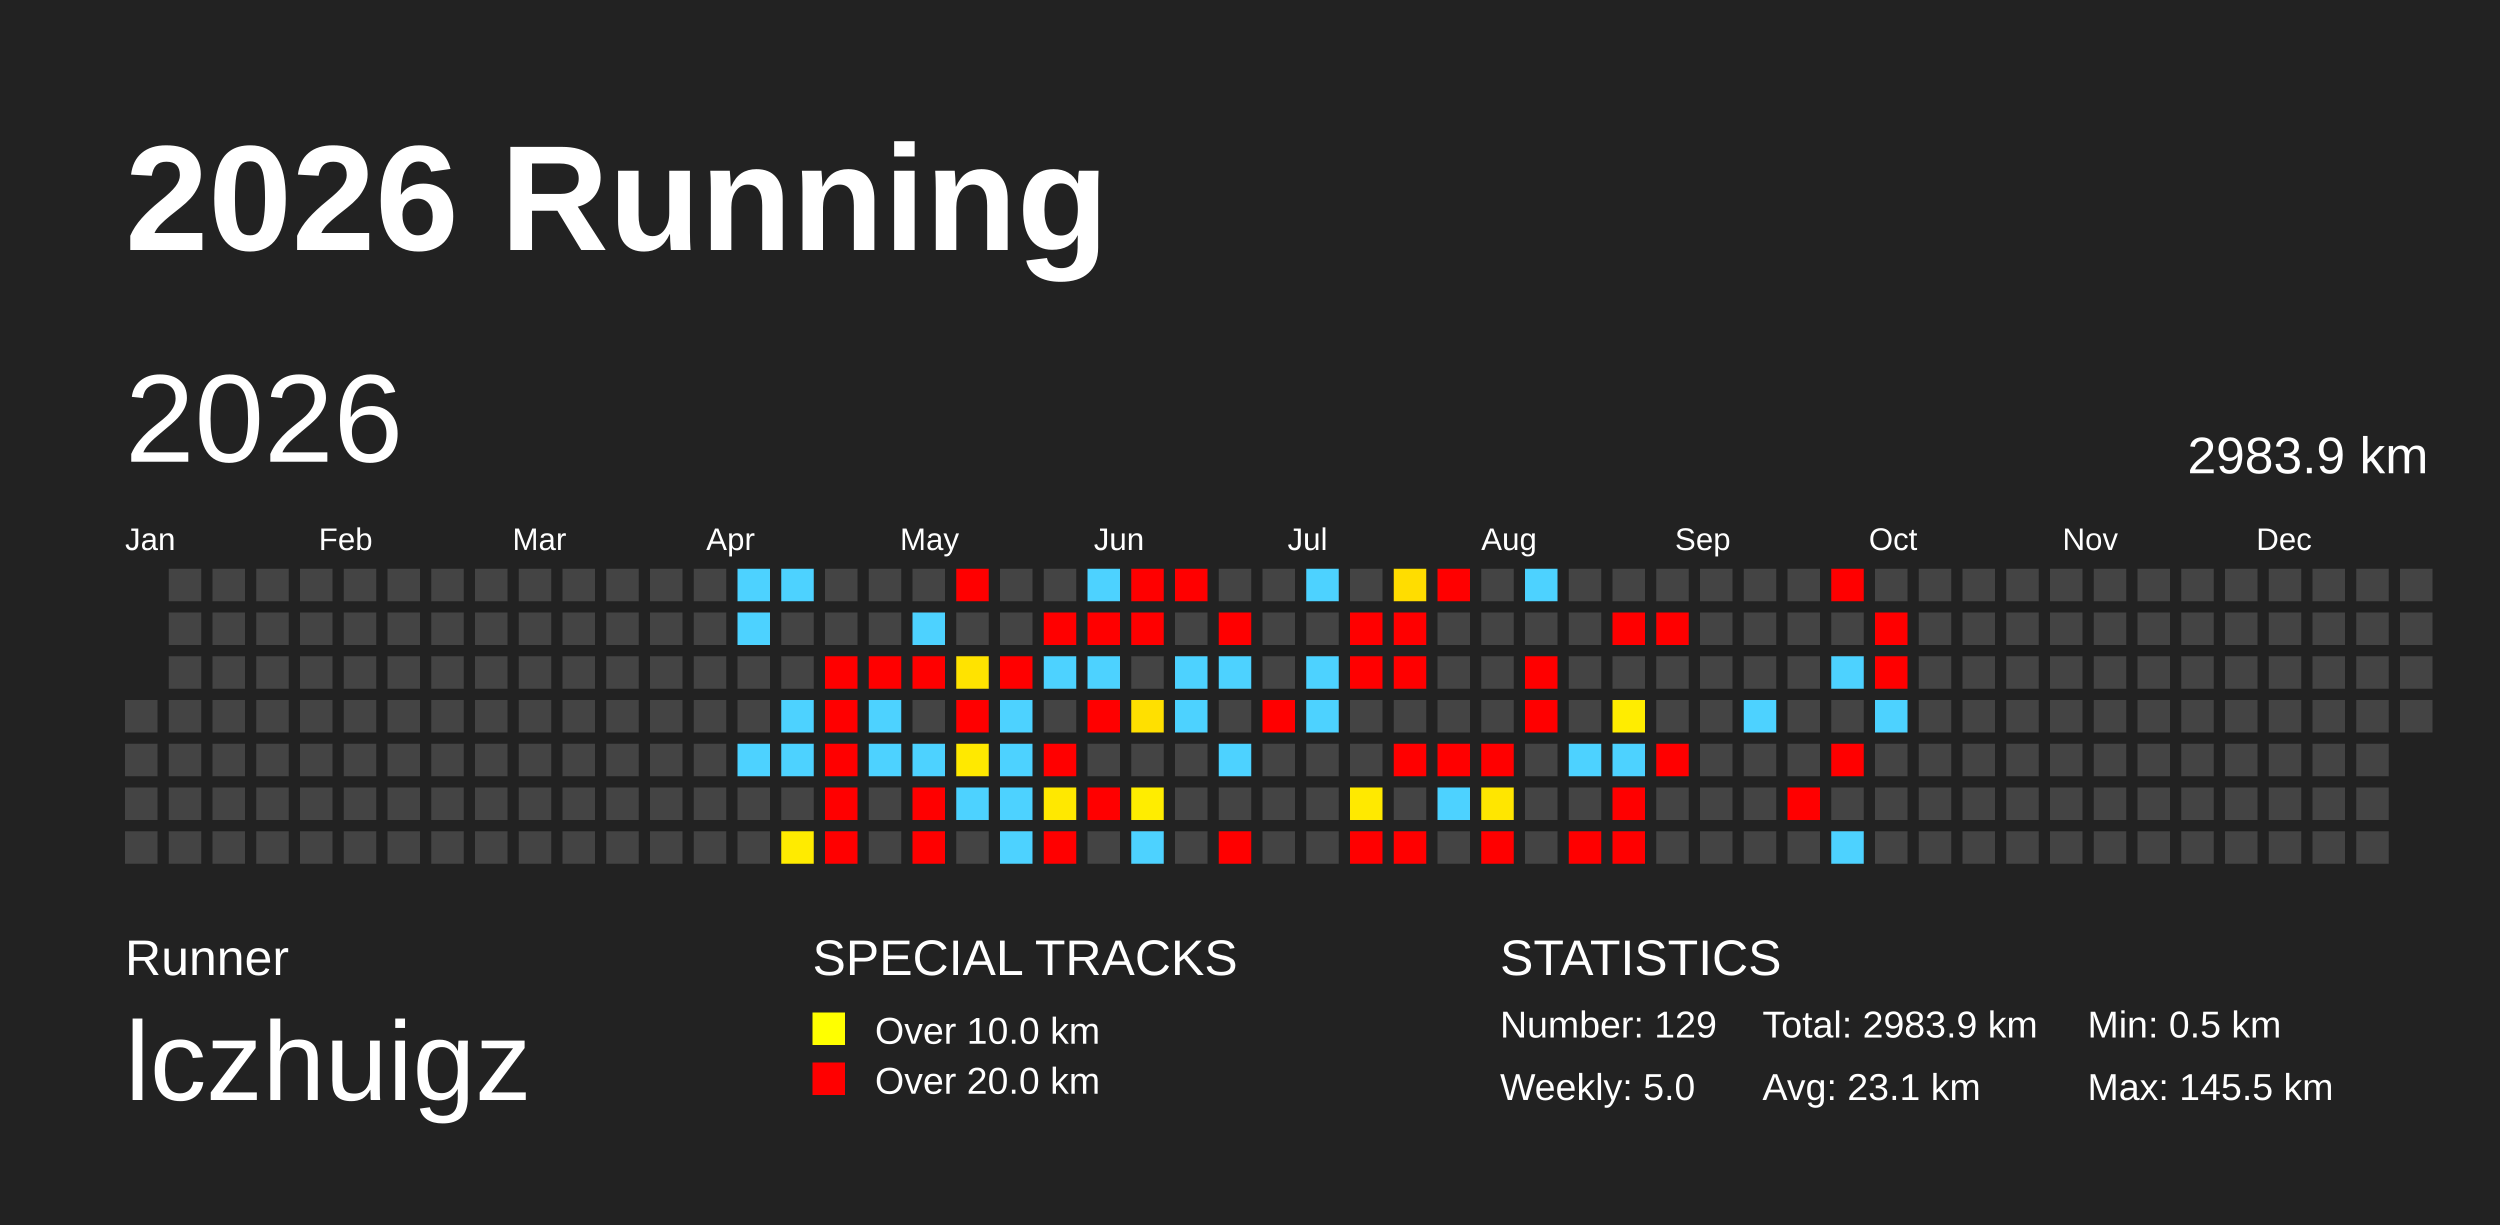
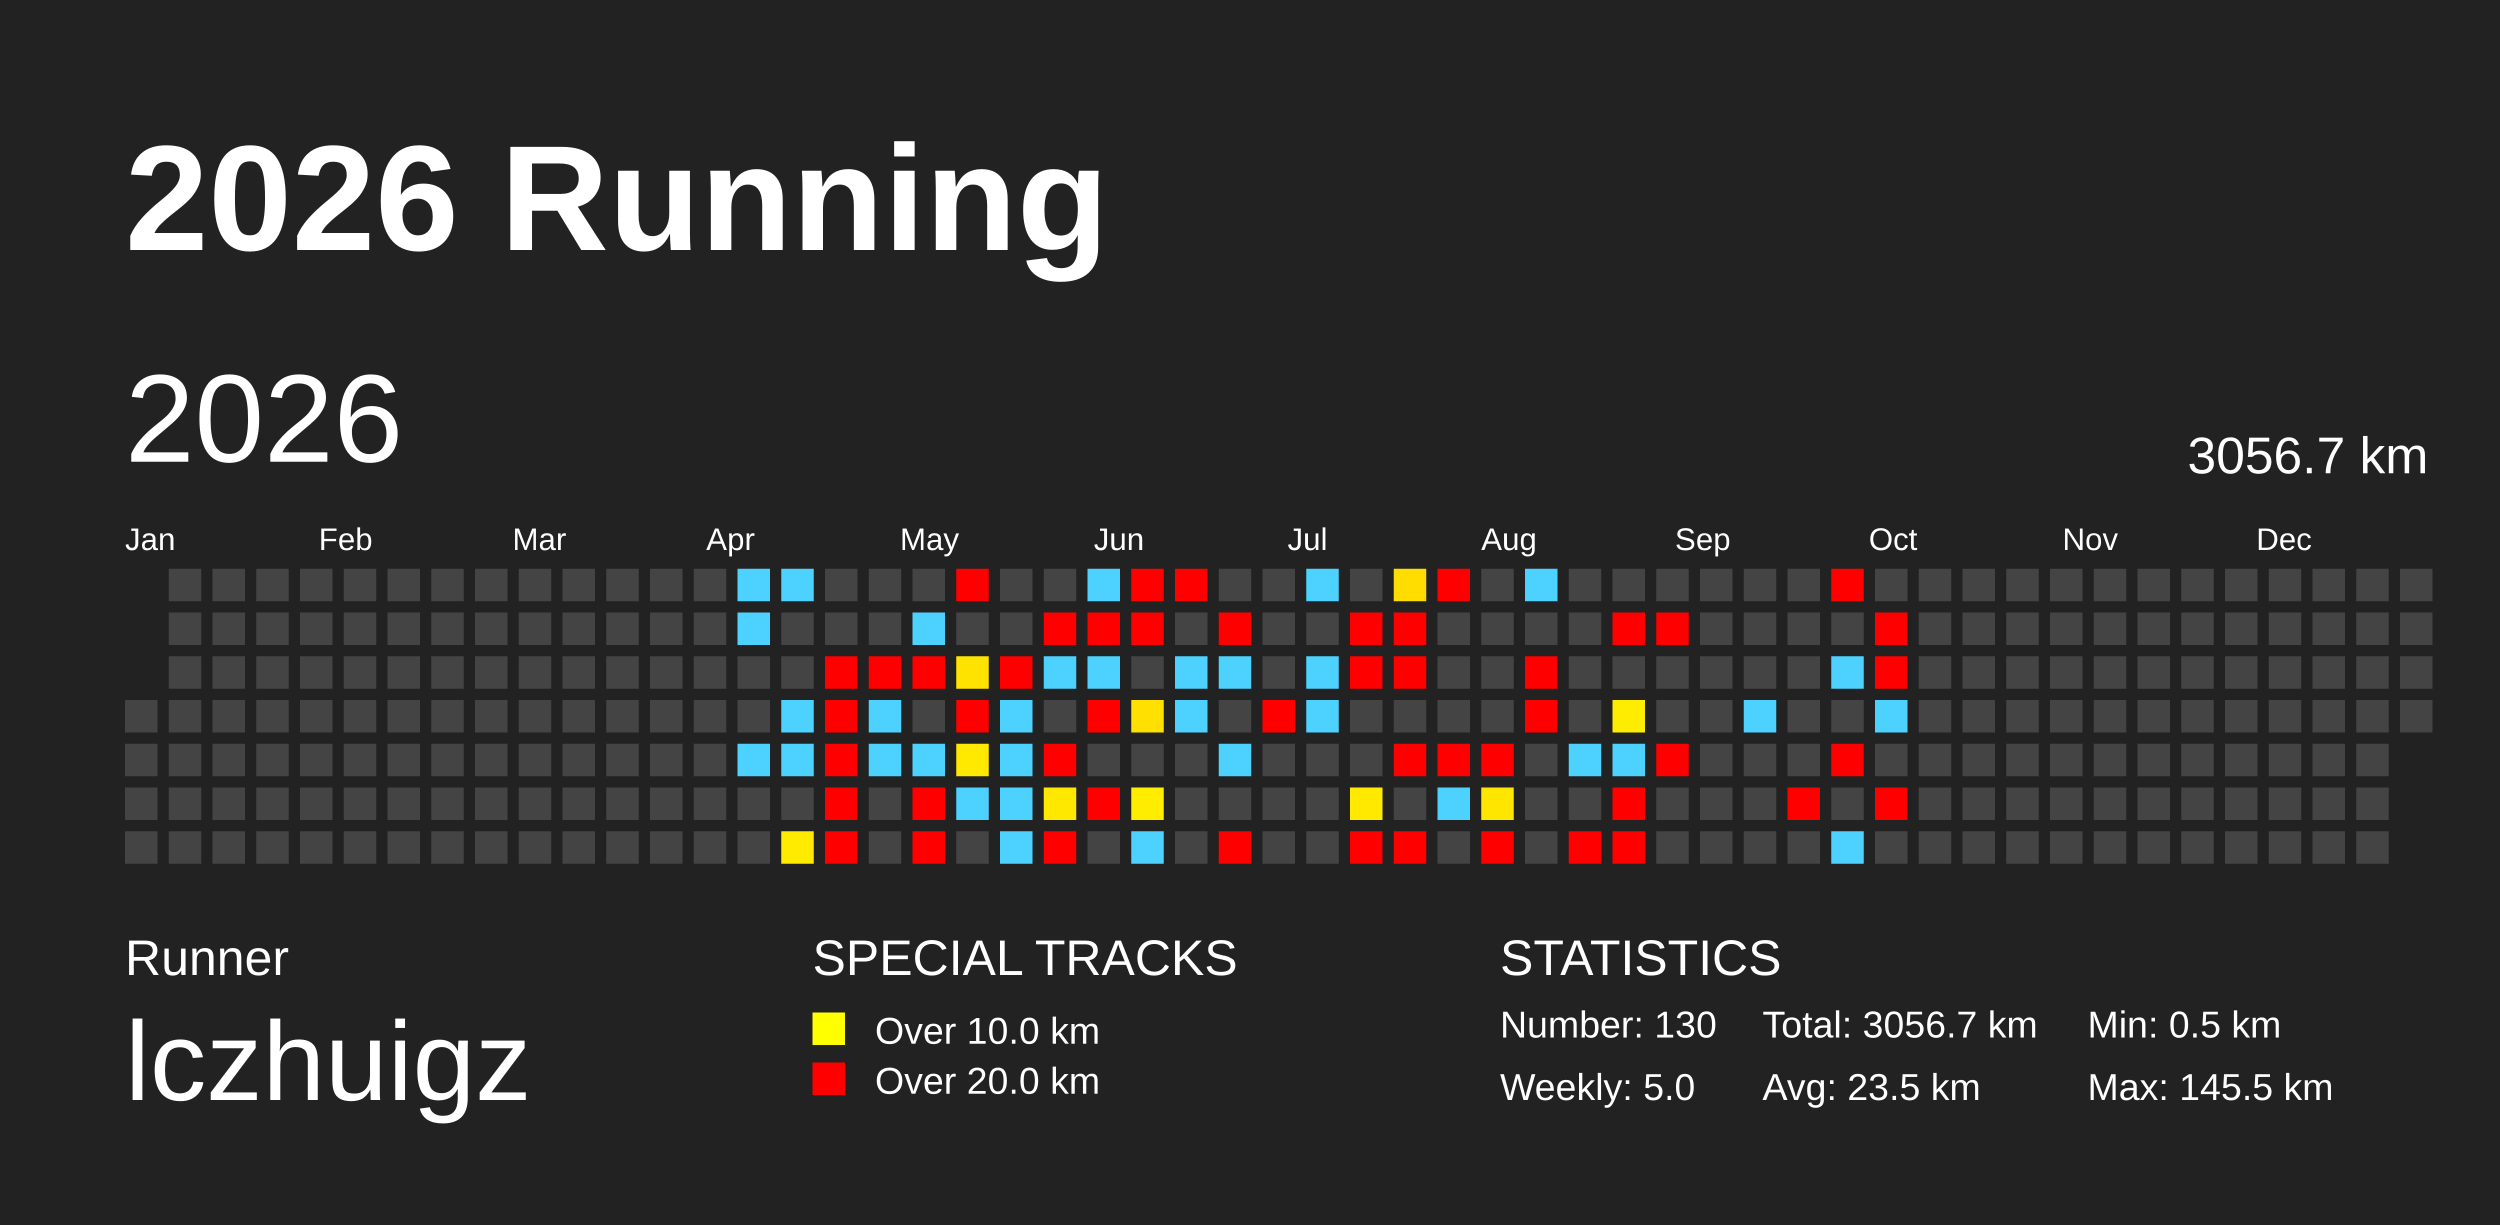
<svg xmlns="http://www.w3.org/2000/svg" baseProfile="full" height="98mm" version="1.1" viewBox="0,0,200,98" width="200mm">
  <defs>
    <pattern height="2" id="indoor-stripe" patternUnits="userSpaceOnUse" width="2">
      <line stroke="white" stroke-opacity="0.45" stroke-width="0.5" x1="0" x2="2" y1="2" y2="0" />
    </pattern>
  </defs>
  <rect fill="#222222" height="98" width="200" x="0" y="0" />
  <text fill="#FFFFFF" style="font-size:12px; font-family:Arial; font-weight:bold;" x="10" y="20">2026 Running</text>
  <text fill="#FFFFFF" style="font-size:4px; font-family:Arial" x="10" y="78">Runner</text>
  <text fill="#FFFFFF" style="font-size:9px; font-family:Arial" x="10" y="88">lczhuigz</text>
  <text fill="#FFFFFF" style="font-size:4px; font-family:Arial" x="65" y="78">SPECIAL TRACKS</text>
  <rect fill="yellow" height="2.6" width="2.6" x="65" y="81" />
  <text fill="#FFFFFF" style="font-size:3px; font-family:Arial" x="70" y="83.5">Over 10.0 km</text>
  <rect fill="red" height="2.6" width="2.6" x="65" y="85" />
  <text fill="#FFFFFF" style="font-size:3px; font-family:Arial" x="70" y="87.5">Over 20.0 km</text>
  <text fill="#FFFFFF" style="font-size:4px; font-family:Arial" x="120" y="78">STATISTICS</text>
-   <text fill="#FFFFFF" style="font-size:3px; font-family:Arial" x="120" y="83">Number: 129</text>
+   <text fill="#FFFFFF" style="font-size:3px; font-family:Arial" x="120" y="83">Number: 130</text>
  <text fill="#FFFFFF" style="font-size:3px; font-family:Arial" x="120" y="88">Weekly: 5.0</text>
-   <text fill="#FFFFFF" style="font-size:3px; font-family:Arial" x="141" y="83">Total: 2983.9 km</text>
-   <text fill="#FFFFFF" style="font-size:3px; font-family:Arial" x="141" y="88">Avg: 23.1 km</text>
+   <text fill="#FFFFFF" style="font-size:3px; font-family:Arial" x="141" y="83">Total: 3056.7 km</text>
+   <text fill="#FFFFFF" style="font-size:3px; font-family:Arial" x="141" y="88">Avg: 23.5 km</text>
  <text fill="#FFFFFF" style="font-size:3px; font-family:Arial" x="167" y="83">Min: 0.5 km</text>
  <text fill="#FFFFFF" style="font-size:3px; font-family:Arial" x="167" y="88">Max: 145.5 km</text>
  <text dominant-baseline="hanging" fill="#FFFFFF" style="font-size:10.0px; font-family:Arial;" x="10" y="30">2026</text>
-   <text dominant-baseline="hanging" fill="#FFFFFF" style="font-size:4.125px; font-family:Arial;" x="175" y="35">2983.9 km</text>
+   <text dominant-baseline="hanging" fill="#FFFFFF" style="font-size:4.125px; font-family:Arial;" x="175" y="35">3056.7 km</text>
  <text fill="#FFFFFF" style="font-size:2.5px; font-family:Arial" x="10.0" y="44">Jan</text>
  <text fill="#FFFFFF" style="font-size:2.5px; font-family:Arial" x="25.5" y="44">Feb</text>
  <text fill="#FFFFFF" style="font-size:2.5px; font-family:Arial" x="41.0" y="44">Mar</text>
  <text fill="#FFFFFF" style="font-size:2.5px; font-family:Arial" x="56.5" y="44">Apr</text>
  <text fill="#FFFFFF" style="font-size:2.5px; font-family:Arial" x="72.0" y="44">May</text>
  <text fill="#FFFFFF" style="font-size:2.5px; font-family:Arial" x="87.5" y="44">Jun</text>
  <text fill="#FFFFFF" style="font-size:2.5px; font-family:Arial" x="103.0" y="44">Jul</text>
  <text fill="#FFFFFF" style="font-size:2.5px; font-family:Arial" x="118.5" y="44">Aug</text>
  <text fill="#FFFFFF" style="font-size:2.5px; font-family:Arial" x="134.0" y="44">Sep</text>
  <text fill="#FFFFFF" style="font-size:2.5px; font-family:Arial" x="149.5" y="44">Oct</text>
  <text fill="#FFFFFF" style="font-size:2.5px; font-family:Arial" x="165.0" y="44">Nov</text>
  <text fill="#FFFFFF" style="font-size:2.5px; font-family:Arial" x="180.5" y="44">Dec</text>
  <rect fill="#444444" height="2.6" width="2.6" x="10.0" y="56.0" />
  <rect fill="#444444" height="2.6" width="2.6" x="10.0" y="59.5" />
  <rect fill="#444444" height="2.6" width="2.6" x="10.0" y="63.0" />
  <rect fill="#444444" height="2.6" width="2.6" x="10.0" y="66.5" />
  <rect fill="#444444" height="2.6" width="2.6" x="13.5" y="45.5" />
  <rect fill="#444444" height="2.6" width="2.6" x="13.5" y="49.0" />
  <rect fill="#444444" height="2.6" width="2.6" x="13.5" y="52.5" />
  <rect fill="#444444" height="2.6" width="2.6" x="13.5" y="56.0" />
  <rect fill="#444444" height="2.6" width="2.6" x="13.5" y="59.5" />
  <rect fill="#444444" height="2.6" width="2.6" x="13.5" y="63.0" />
  <rect fill="#444444" height="2.6" width="2.6" x="13.5" y="66.5" />
  <rect fill="#444444" height="2.6" width="2.6" x="17.0" y="45.5" />
  <rect fill="#444444" height="2.6" width="2.6" x="17.0" y="49.0" />
  <rect fill="#444444" height="2.6" width="2.6" x="17.0" y="52.5" />
  <rect fill="#444444" height="2.6" width="2.6" x="17.0" y="56.0" />
  <rect fill="#444444" height="2.6" width="2.6" x="17.0" y="59.5" />
  <rect fill="#444444" height="2.6" width="2.6" x="17.0" y="63.0" />
  <rect fill="#444444" height="2.6" width="2.6" x="17.0" y="66.5" />
  <rect fill="#444444" height="2.6" width="2.6" x="20.5" y="45.5" />
  <rect fill="#444444" height="2.6" width="2.6" x="20.5" y="49.0" />
  <rect fill="#444444" height="2.6" width="2.6" x="20.5" y="52.5" />
  <rect fill="#444444" height="2.6" width="2.6" x="20.5" y="56.0" />
  <rect fill="#444444" height="2.6" width="2.6" x="20.5" y="59.5" />
  <rect fill="#444444" height="2.6" width="2.6" x="20.5" y="63.0" />
  <rect fill="#444444" height="2.6" width="2.6" x="20.5" y="66.5" />
  <rect fill="#444444" height="2.6" width="2.6" x="24.0" y="45.5" />
  <rect fill="#444444" height="2.6" width="2.6" x="24.0" y="49.0" />
  <rect fill="#444444" height="2.6" width="2.6" x="24.0" y="52.5" />
  <rect fill="#444444" height="2.6" width="2.6" x="24.0" y="56.0" />
  <rect fill="#444444" height="2.6" width="2.6" x="24.0" y="59.5" />
  <rect fill="#444444" height="2.6" width="2.6" x="24.0" y="63.0" />
  <rect fill="#444444" height="2.6" width="2.6" x="24.0" y="66.5" />
  <rect fill="#444444" height="2.6" width="2.6" x="27.5" y="45.5" />
  <rect fill="#444444" height="2.6" width="2.6" x="27.5" y="49.0" />
  <rect fill="#444444" height="2.6" width="2.6" x="27.5" y="52.5" />
  <rect fill="#444444" height="2.6" width="2.6" x="27.5" y="56.0" />
  <rect fill="#444444" height="2.6" width="2.6" x="27.5" y="59.5" />
  <rect fill="#444444" height="2.6" width="2.6" x="27.5" y="63.0" />
  <rect fill="#444444" height="2.6" width="2.6" x="27.5" y="66.5" />
  <rect fill="#444444" height="2.6" width="2.6" x="31.0" y="45.5" />
  <rect fill="#444444" height="2.6" width="2.6" x="31.0" y="49.0" />
  <rect fill="#444444" height="2.6" width="2.6" x="31.0" y="52.5" />
  <rect fill="#444444" height="2.6" width="2.6" x="31.0" y="56.0" />
  <rect fill="#444444" height="2.6" width="2.6" x="31.0" y="59.5" />
  <rect fill="#444444" height="2.6" width="2.6" x="31.0" y="63.0" />
  <rect fill="#444444" height="2.6" width="2.6" x="31.0" y="66.5" />
  <rect fill="#444444" height="2.6" width="2.6" x="34.5" y="45.5" />
  <rect fill="#444444" height="2.6" width="2.6" x="34.5" y="49.0" />
  <rect fill="#444444" height="2.6" width="2.6" x="34.5" y="52.5" />
  <rect fill="#444444" height="2.6" width="2.6" x="34.5" y="56.0" />
  <rect fill="#444444" height="2.6" width="2.6" x="34.5" y="59.5" />
  <rect fill="#444444" height="2.6" width="2.6" x="34.5" y="63.0" />
  <rect fill="#444444" height="2.6" width="2.6" x="34.5" y="66.5" />
  <rect fill="#444444" height="2.6" width="2.6" x="38.0" y="45.5" />
  <rect fill="#444444" height="2.6" width="2.6" x="38.0" y="49.0" />
  <rect fill="#444444" height="2.6" width="2.6" x="38.0" y="52.5" />
  <rect fill="#444444" height="2.6" width="2.6" x="38.0" y="56.0" />
  <rect fill="#444444" height="2.6" width="2.6" x="38.0" y="59.5" />
  <rect fill="#444444" height="2.6" width="2.6" x="38.0" y="63.0" />
  <rect fill="#444444" height="2.6" width="2.6" x="38.0" y="66.5" />
  <rect fill="#444444" height="2.6" width="2.6" x="41.5" y="45.5" />
  <rect fill="#444444" height="2.6" width="2.6" x="41.5" y="49.0" />
  <rect fill="#444444" height="2.6" width="2.6" x="41.5" y="52.5" />
  <rect fill="#444444" height="2.6" width="2.6" x="41.5" y="56.0" />
  <rect fill="#444444" height="2.6" width="2.6" x="41.5" y="59.5" />
  <rect fill="#444444" height="2.6" width="2.6" x="41.5" y="63.0" />
  <rect fill="#444444" height="2.6" width="2.6" x="41.5" y="66.5" />
  <rect fill="#444444" height="2.6" width="2.6" x="45.0" y="45.5" />
  <rect fill="#444444" height="2.6" width="2.6" x="45.0" y="49.0" />
  <rect fill="#444444" height="2.6" width="2.6" x="45.0" y="52.5" />
  <rect fill="#444444" height="2.6" width="2.6" x="45.0" y="56.0" />
  <rect fill="#444444" height="2.6" width="2.6" x="45.0" y="59.5" />
  <rect fill="#444444" height="2.6" width="2.6" x="45.0" y="63.0" />
  <rect fill="#444444" height="2.6" width="2.6" x="45.0" y="66.5" />
  <rect fill="#444444" height="2.6" width="2.6" x="48.5" y="45.5" />
  <rect fill="#444444" height="2.6" width="2.6" x="48.5" y="49.0" />
  <rect fill="#444444" height="2.6" width="2.6" x="48.5" y="52.5" />
  <rect fill="#444444" height="2.6" width="2.6" x="48.5" y="56.0" />
  <rect fill="#444444" height="2.6" width="2.6" x="48.5" y="59.5" />
  <rect fill="#444444" height="2.6" width="2.6" x="48.5" y="63.0" />
  <rect fill="#444444" height="2.6" width="2.6" x="48.5" y="66.5" />
  <rect fill="#444444" height="2.6" width="2.6" x="52.0" y="45.5" />
  <rect fill="#444444" height="2.6" width="2.6" x="52.0" y="49.0" />
  <rect fill="#444444" height="2.6" width="2.6" x="52.0" y="52.5" />
  <rect fill="#444444" height="2.6" width="2.6" x="52.0" y="56.0" />
  <rect fill="#444444" height="2.6" width="2.6" x="52.0" y="59.5" />
  <rect fill="#444444" height="2.6" width="2.6" x="52.0" y="63.0" />
  <rect fill="#444444" height="2.6" width="2.6" x="52.0" y="66.5" />
  <rect fill="#444444" height="2.6" width="2.6" x="55.5" y="45.5" />
  <rect fill="#444444" height="2.6" width="2.6" x="55.5" y="49.0" />
  <rect fill="#444444" height="2.6" width="2.6" x="55.5" y="52.5" />
  <rect fill="#444444" height="2.6" width="2.6" x="55.5" y="56.0" />
  <rect fill="#444444" height="2.6" width="2.6" x="55.5" y="59.5" />
  <rect fill="#444444" height="2.6" width="2.6" x="55.5" y="63.0" />
  <rect fill="#444444" height="2.6" width="2.6" x="55.5" y="66.5" />
  <rect fill="#4dd2ff" height="2.6" width="2.6" x="59.0" y="45.5" />
  <rect fill="#4dd2ff" height="2.6" width="2.6" x="59.0" y="49.0" />
  <rect fill="#444444" height="2.6" width="2.6" x="59.0" y="52.5" />
  <rect fill="#444444" height="2.6" width="2.6" x="59.0" y="56.0" />
  <rect fill="#4dd2ff" height="2.6" width="2.6" x="59.0" y="59.5" />
  <rect fill="#444444" height="2.6" width="2.6" x="59.0" y="63.0" />
  <rect fill="#444444" height="2.6" width="2.6" x="59.0" y="66.5" />
  <rect fill="#4dd2ff" height="2.6" width="2.6" x="62.5" y="45.5" />
  <rect fill="#444444" height="2.6" width="2.6" x="62.5" y="49.0" />
  <rect fill="#444444" height="2.6" width="2.6" x="62.5" y="52.5" />
  <rect fill="#4dd2ff" height="2.6" width="2.6" x="62.5" y="56.0" />
  <rect fill="#4dd2ff" height="2.6" width="2.6" x="62.5" y="59.5" />
  <rect fill="#444444" height="2.6" width="2.6" x="62.5" y="63.0" />
  <rect fill="#ffeb00" height="2.6" width="2.6" x="62.5" y="66.5" />
  <rect fill="#444444" height="2.6" width="2.6" x="66.0" y="45.5" />
  <rect fill="#444444" height="2.6" width="2.6" x="66.0" y="49.0" />
  <rect fill="red" height="2.6" width="2.6" x="66.0" y="52.5" />
  <rect fill="red" height="2.6" width="2.6" x="66.0" y="56.0" />
  <rect fill="red" height="2.6" width="2.6" x="66.0" y="59.5" />
  <rect fill="red" height="2.6" width="2.6" x="66.0" y="63.0" />
  <rect fill="red" height="2.6" width="2.6" x="66.0" y="66.5" />
  <rect fill="#444444" height="2.6" width="2.6" x="69.5" y="45.5" />
  <rect fill="#444444" height="2.6" width="2.6" x="69.5" y="49.0" />
  <rect fill="red" height="2.6" width="2.6" x="69.5" y="52.5" />
  <rect fill="#4dd2ff" height="2.6" width="2.6" x="69.5" y="56.0" />
  <rect fill="#4dd2ff" height="2.6" width="2.6" x="69.5" y="59.5" />
  <rect fill="#444444" height="2.6" width="2.6" x="69.5" y="63.0" />
  <rect fill="#444444" height="2.6" width="2.6" x="69.5" y="66.5" />
  <rect fill="#444444" height="2.6" width="2.6" x="73.0" y="45.5" />
  <rect fill="#4dd2ff" height="2.6" width="2.6" x="73.0" y="49.0" />
  <rect fill="red" height="2.6" width="2.6" x="73.0" y="52.5" />
  <rect fill="#444444" height="2.6" width="2.6" x="73.0" y="56.0" />
  <rect fill="#4dd2ff" height="2.6" width="2.6" x="73.0" y="59.5" />
  <rect fill="red" height="2.6" width="2.6" x="73.0" y="63.0" />
  <rect fill="red" height="2.6" width="2.6" x="73.0" y="66.5" />
  <rect fill="red" height="2.6" width="2.6" x="76.5" y="45.5" />
  <rect fill="#444444" height="2.6" width="2.6" x="76.5" y="49.0" />
  <rect fill="#ffe300" height="2.6" width="2.6" x="76.5" y="52.5" />
  <rect fill="red" height="2.6" width="2.6" x="76.5" y="56.0" />
  <rect fill="#ffe900" height="2.6" width="2.6" x="76.5" y="59.5" />
  <rect fill="#4dd2ff" height="2.6" width="2.6" x="76.5" y="63.0" />
  <rect fill="#444444" height="2.6" width="2.6" x="76.5" y="66.5" />
  <rect fill="#444444" height="2.6" width="2.6" x="80.0" y="45.5" />
  <rect fill="#444444" height="2.6" width="2.6" x="80.0" y="49.0" />
  <rect fill="red" height="2.6" width="2.6" x="80.0" y="52.5" />
  <rect fill="#4dd2ff" height="2.6" width="2.6" x="80.0" y="56.0" />
  <rect fill="#4dd2ff" height="2.6" width="2.6" x="80.0" y="59.5" />
  <rect fill="#4dd2ff" height="2.6" width="2.6" x="80.0" y="63.0" />
  <rect fill="#4dd2ff" height="2.6" width="2.6" x="80.0" y="66.5" />
  <rect fill="#444444" height="2.6" width="2.6" x="83.5" y="45.5" />
  <rect fill="red" height="2.6" width="2.6" x="83.5" y="49.0" />
  <rect fill="#4dd2ff" height="2.6" width="2.6" x="83.5" y="52.5" />
  <rect fill="#444444" height="2.6" width="2.6" x="83.5" y="56.0" />
  <rect fill="red" height="2.6" width="2.6" x="83.5" y="59.5" />
  <rect fill="#ffe800" height="2.6" width="2.6" x="83.5" y="63.0" />
  <rect fill="red" height="2.6" width="2.6" x="83.5" y="66.5" />
  <rect fill="#4dd2ff" height="2.6" width="2.6" x="87.0" y="45.5" />
  <rect fill="red" height="2.6" width="2.6" x="87.0" y="49.0" />
  <rect fill="#4dd2ff" height="2.6" width="2.6" x="87.0" y="52.5" />
  <rect fill="red" height="2.6" width="2.6" x="87.0" y="56.0" />
  <rect fill="#444444" height="2.6" width="2.6" x="87.0" y="59.5" />
  <rect fill="red" height="2.6" width="2.6" x="87.0" y="63.0" />
  <rect fill="#444444" height="2.6" width="2.6" x="87.0" y="66.5" />
  <rect fill="red" height="2.6" width="2.6" x="90.5" y="45.5" />
  <rect fill="red" height="2.6" width="2.6" x="90.5" y="49.0" />
  <rect fill="#444444" height="2.6" width="2.6" x="90.5" y="52.5" />
  <rect fill="#ffe000" height="2.6" width="2.6" x="90.5" y="56.0" />
  <rect fill="#444444" height="2.6" width="2.6" x="90.5" y="59.5" />
  <rect fill="#ffed00" height="2.6" width="2.6" x="90.5" y="63.0" />
  <rect fill="#4dd2ff" height="2.6" width="2.6" x="90.5" y="66.5" />
  <rect fill="red" height="2.6" width="2.6" x="94.0" y="45.5" />
  <rect fill="#444444" height="2.6" width="2.6" x="94.0" y="49.0" />
  <rect fill="#4dd2ff" height="2.6" width="2.6" x="94.0" y="52.5" />
  <rect fill="#4dd2ff" height="2.6" width="2.6" x="94.0" y="56.0" />
  <rect fill="#444444" height="2.6" width="2.6" x="94.0" y="59.5" />
  <rect fill="#444444" height="2.6" width="2.6" x="94.0" y="63.0" />
  <rect fill="#444444" height="2.6" width="2.6" x="94.0" y="66.5" />
  <rect fill="#444444" height="2.6" width="2.6" x="97.5" y="45.5" />
  <rect fill="red" height="2.6" width="2.6" x="97.5" y="49.0" />
  <rect fill="#4dd2ff" height="2.6" width="2.6" x="97.5" y="52.5" />
  <rect fill="#444444" height="2.6" width="2.6" x="97.5" y="56.0" />
  <rect fill="#4dd2ff" height="2.6" width="2.6" x="97.5" y="59.5" />
  <rect fill="#444444" height="2.6" width="2.6" x="97.5" y="63.0" />
  <rect fill="red" height="2.6" width="2.6" x="97.5" y="66.5" />
  <rect fill="#444444" height="2.6" width="2.6" x="101.0" y="45.5" />
  <rect fill="#444444" height="2.6" width="2.6" x="101.0" y="49.0" />
  <rect fill="#444444" height="2.6" width="2.6" x="101.0" y="52.5" />
  <rect fill="red" height="2.6" width="2.6" x="101.0" y="56.0" />
  <rect fill="#444444" height="2.6" width="2.6" x="101.0" y="59.5" />
  <rect fill="#444444" height="2.6" width="2.6" x="101.0" y="63.0" />
  <rect fill="#444444" height="2.6" width="2.6" x="101.0" y="66.5" />
  <rect fill="#4dd2ff" height="2.6" width="2.6" x="104.5" y="45.5" />
  <rect fill="#444444" height="2.6" width="2.6" x="104.5" y="49.0" />
  <rect fill="#4dd2ff" height="2.6" width="2.6" x="104.5" y="52.5" />
  <rect fill="#4dd2ff" height="2.6" width="2.6" x="104.5" y="56.0" />
  <rect fill="#444444" height="2.6" width="2.6" x="104.5" y="59.5" />
  <rect fill="#444444" height="2.6" width="2.6" x="104.5" y="63.0" />
  <rect fill="#444444" height="2.6" width="2.6" x="104.5" y="66.5" />
  <rect fill="#444444" height="2.6" width="2.6" x="108.0" y="45.5" />
  <rect fill="red" height="2.6" width="2.6" x="108.0" y="49.0" />
  <rect fill="red" height="2.6" width="2.6" x="108.0" y="52.5" />
  <rect fill="#444444" height="2.6" width="2.6" x="108.0" y="56.0" />
  <rect fill="#444444" height="2.6" width="2.6" x="108.0" y="59.5" />
  <rect fill="#ffe900" height="2.6" width="2.6" x="108.0" y="63.0" />
  <rect fill="red" height="2.6" width="2.6" x="108.0" y="66.5" />
  <rect fill="#ffdd00" height="2.6" width="2.6" x="111.5" y="45.5" />
  <rect fill="red" height="2.6" width="2.6" x="111.5" y="49.0" />
  <rect fill="red" height="2.6" width="2.6" x="111.5" y="52.5" />
  <rect fill="#444444" height="2.6" width="2.6" x="111.5" y="56.0" />
  <rect fill="red" height="2.6" width="2.6" x="111.5" y="59.5" />
  <rect fill="#444444" height="2.6" width="2.6" x="111.5" y="63.0" />
  <rect fill="red" height="2.6" width="2.6" x="111.5" y="66.5" />
  <rect fill="red" height="2.6" width="2.6" x="115.0" y="45.5" />
  <rect fill="#444444" height="2.6" width="2.6" x="115.0" y="49.0" />
  <rect fill="#444444" height="2.6" width="2.6" x="115.0" y="52.5" />
  <rect fill="#444444" height="2.6" width="2.6" x="115.0" y="56.0" />
  <rect fill="red" height="2.6" width="2.6" x="115.0" y="59.5" />
  <rect fill="#4dd2ff" height="2.6" width="2.6" x="115.0" y="63.0" />
  <rect fill="#444444" height="2.6" width="2.6" x="115.0" y="66.5" />
  <rect fill="#444444" height="2.6" width="2.6" x="118.5" y="45.5" />
  <rect fill="#444444" height="2.6" width="2.6" x="118.5" y="49.0" />
  <rect fill="#444444" height="2.6" width="2.6" x="118.5" y="52.5" />
  <rect fill="#444444" height="2.6" width="2.6" x="118.5" y="56.0" />
  <rect fill="red" height="2.6" width="2.6" x="118.5" y="59.5" />
  <rect fill="#ffe600" height="2.6" width="2.6" x="118.5" y="63.0" />
  <rect fill="red" height="2.6" width="2.6" x="118.5" y="66.5" />
  <rect fill="#4dd2ff" height="2.6" width="2.6" x="122.0" y="45.5" />
  <rect fill="#444444" height="2.6" width="2.6" x="122.0" y="49.0" />
  <rect fill="red" height="2.6" width="2.6" x="122.0" y="52.5" />
  <rect fill="red" height="2.6" width="2.6" x="122.0" y="56.0" />
  <rect fill="#444444" height="2.6" width="2.6" x="122.0" y="59.5" />
  <rect fill="#444444" height="2.6" width="2.6" x="122.0" y="63.0" />
  <rect fill="#444444" height="2.6" width="2.6" x="122.0" y="66.5" />
  <rect fill="#444444" height="2.6" width="2.6" x="125.5" y="45.5" />
  <rect fill="#444444" height="2.6" width="2.6" x="125.5" y="49.0" />
  <rect fill="#444444" height="2.6" width="2.6" x="125.5" y="52.5" />
  <rect fill="#444444" height="2.6" width="2.6" x="125.5" y="56.0" />
  <rect fill="#4dd2ff" height="2.6" width="2.6" x="125.5" y="59.5" />
  <rect fill="#444444" height="2.6" width="2.6" x="125.5" y="63.0" />
  <rect fill="red" height="2.6" width="2.6" x="125.5" y="66.5" />
  <rect fill="#444444" height="2.6" width="2.6" x="129.0" y="45.5" />
  <rect fill="red" height="2.6" width="2.6" x="129.0" y="49.0" />
  <rect fill="#444444" height="2.6" width="2.6" x="129.0" y="52.5" />
  <rect fill="#ffed00" height="2.6" width="2.6" x="129.0" y="56.0" />
  <rect fill="#4dd2ff" height="2.6" width="2.6" x="129.0" y="59.5" />
  <rect fill="red" height="2.6" width="2.6" x="129.0" y="63.0" />
  <rect fill="red" height="2.6" width="2.6" x="129.0" y="66.5" />
  <rect fill="#444444" height="2.6" width="2.6" x="132.5" y="45.5" />
  <rect fill="red" height="2.6" width="2.6" x="132.5" y="49.0" />
  <rect fill="#444444" height="2.6" width="2.6" x="132.5" y="52.5" />
  <rect fill="#444444" height="2.6" width="2.6" x="132.5" y="56.0" />
  <rect fill="red" height="2.6" width="2.6" x="132.5" y="59.5" />
  <rect fill="#444444" height="2.6" width="2.6" x="132.5" y="63.0" />
  <rect fill="#444444" height="2.6" width="2.6" x="132.5" y="66.5" />
  <rect fill="#444444" height="2.6" width="2.6" x="136.0" y="45.5" />
  <rect fill="#444444" height="2.6" width="2.6" x="136.0" y="49.0" />
  <rect fill="#444444" height="2.6" width="2.6" x="136.0" y="52.5" />
  <rect fill="#444444" height="2.6" width="2.6" x="136.0" y="56.0" />
  <rect fill="#444444" height="2.6" width="2.6" x="136.0" y="59.5" />
  <rect fill="#444444" height="2.6" width="2.6" x="136.0" y="63.0" />
  <rect fill="#444444" height="2.6" width="2.6" x="136.0" y="66.5" />
  <rect fill="#444444" height="2.6" width="2.6" x="139.5" y="45.5" />
  <rect fill="#444444" height="2.6" width="2.6" x="139.5" y="49.0" />
  <rect fill="#444444" height="2.6" width="2.6" x="139.5" y="52.5" />
  <rect fill="#4dd2ff" height="2.6" width="2.6" x="139.5" y="56.0" />
  <rect fill="#444444" height="2.6" width="2.6" x="139.5" y="59.5" />
  <rect fill="#444444" height="2.6" width="2.6" x="139.5" y="63.0" />
  <rect fill="#444444" height="2.6" width="2.6" x="139.5" y="66.5" />
  <rect fill="#444444" height="2.6" width="2.6" x="143.0" y="45.5" />
  <rect fill="#444444" height="2.6" width="2.6" x="143.0" y="49.0" />
  <rect fill="#444444" height="2.6" width="2.6" x="143.0" y="52.5" />
  <rect fill="#444444" height="2.6" width="2.6" x="143.0" y="56.0" />
  <rect fill="#444444" height="2.6" width="2.6" x="143.0" y="59.5" />
  <rect fill="red" height="2.6" width="2.6" x="143.0" y="63.0" />
  <rect fill="#444444" height="2.6" width="2.6" x="143.0" y="66.5" />
  <rect fill="red" height="2.6" width="2.6" x="146.5" y="45.5" />
  <rect fill="#444444" height="2.6" width="2.6" x="146.5" y="49.0" />
  <rect fill="#4dd2ff" height="2.6" width="2.6" x="146.5" y="52.5" />
  <rect fill="#444444" height="2.6" width="2.6" x="146.5" y="56.0" />
  <rect fill="red" height="2.6" width="2.6" x="146.5" y="59.5" />
  <rect fill="#444444" height="2.6" width="2.6" x="146.5" y="63.0" />
  <rect fill="#4dd2ff" height="2.6" width="2.6" x="146.5" y="66.5" />
  <rect fill="#444444" height="2.6" width="2.6" x="150.0" y="45.5" />
  <rect fill="red" height="2.6" width="2.6" x="150.0" y="49.0" />
  <rect fill="red" height="2.6" width="2.6" x="150.0" y="52.5" />
  <rect fill="#4dd2ff" height="2.6" width="2.6" x="150.0" y="56.0" />
  <rect fill="#444444" height="2.6" width="2.6" x="150.0" y="59.5" />
-   <rect fill="#444444" height="2.6" width="2.6" x="150.0" y="63.0" />
+   <rect fill="red" height="2.6" width="2.6" x="150.0" y="63.0" />
  <rect fill="#444444" height="2.6" width="2.6" x="150.0" y="66.5" />
  <rect fill="#444444" height="2.6" width="2.6" x="153.5" y="45.5" />
  <rect fill="#444444" height="2.6" width="2.6" x="153.5" y="49.0" />
  <rect fill="#444444" height="2.6" width="2.6" x="153.5" y="52.5" />
  <rect fill="#444444" height="2.6" width="2.6" x="153.5" y="56.0" />
  <rect fill="#444444" height="2.6" width="2.6" x="153.5" y="59.5" />
  <rect fill="#444444" height="2.6" width="2.6" x="153.5" y="63.0" />
  <rect fill="#444444" height="2.6" width="2.6" x="153.5" y="66.5" />
  <rect fill="#444444" height="2.6" width="2.6" x="157.0" y="45.5" />
  <rect fill="#444444" height="2.6" width="2.6" x="157.0" y="49.0" />
  <rect fill="#444444" height="2.6" width="2.6" x="157.0" y="52.5" />
  <rect fill="#444444" height="2.6" width="2.6" x="157.0" y="56.0" />
  <rect fill="#444444" height="2.6" width="2.6" x="157.0" y="59.5" />
  <rect fill="#444444" height="2.6" width="2.6" x="157.0" y="63.0" />
  <rect fill="#444444" height="2.6" width="2.6" x="157.0" y="66.5" />
  <rect fill="#444444" height="2.6" width="2.6" x="160.5" y="45.5" />
  <rect fill="#444444" height="2.6" width="2.6" x="160.5" y="49.0" />
  <rect fill="#444444" height="2.6" width="2.6" x="160.5" y="52.5" />
  <rect fill="#444444" height="2.6" width="2.6" x="160.5" y="56.0" />
  <rect fill="#444444" height="2.6" width="2.6" x="160.5" y="59.5" />
  <rect fill="#444444" height="2.6" width="2.6" x="160.5" y="63.0" />
  <rect fill="#444444" height="2.6" width="2.6" x="160.5" y="66.5" />
  <rect fill="#444444" height="2.6" width="2.6" x="164.0" y="45.5" />
  <rect fill="#444444" height="2.6" width="2.6" x="164.0" y="49.0" />
  <rect fill="#444444" height="2.6" width="2.6" x="164.0" y="52.5" />
  <rect fill="#444444" height="2.6" width="2.6" x="164.0" y="56.0" />
  <rect fill="#444444" height="2.6" width="2.6" x="164.0" y="59.5" />
  <rect fill="#444444" height="2.6" width="2.6" x="164.0" y="63.0" />
  <rect fill="#444444" height="2.6" width="2.6" x="164.0" y="66.5" />
  <rect fill="#444444" height="2.6" width="2.6" x="167.5" y="45.5" />
  <rect fill="#444444" height="2.6" width="2.6" x="167.5" y="49.0" />
  <rect fill="#444444" height="2.6" width="2.6" x="167.5" y="52.5" />
  <rect fill="#444444" height="2.6" width="2.6" x="167.5" y="56.0" />
  <rect fill="#444444" height="2.6" width="2.6" x="167.5" y="59.5" />
  <rect fill="#444444" height="2.6" width="2.6" x="167.5" y="63.0" />
  <rect fill="#444444" height="2.6" width="2.6" x="167.5" y="66.5" />
  <rect fill="#444444" height="2.6" width="2.6" x="171.0" y="45.5" />
  <rect fill="#444444" height="2.6" width="2.6" x="171.0" y="49.0" />
  <rect fill="#444444" height="2.6" width="2.6" x="171.0" y="52.5" />
  <rect fill="#444444" height="2.6" width="2.6" x="171.0" y="56.0" />
  <rect fill="#444444" height="2.6" width="2.6" x="171.0" y="59.5" />
  <rect fill="#444444" height="2.6" width="2.6" x="171.0" y="63.0" />
  <rect fill="#444444" height="2.6" width="2.6" x="171.0" y="66.5" />
  <rect fill="#444444" height="2.6" width="2.6" x="174.5" y="45.5" />
  <rect fill="#444444" height="2.6" width="2.6" x="174.5" y="49.0" />
  <rect fill="#444444" height="2.6" width="2.6" x="174.5" y="52.5" />
  <rect fill="#444444" height="2.6" width="2.6" x="174.5" y="56.0" />
  <rect fill="#444444" height="2.6" width="2.6" x="174.5" y="59.5" />
  <rect fill="#444444" height="2.6" width="2.6" x="174.5" y="63.0" />
  <rect fill="#444444" height="2.6" width="2.6" x="174.5" y="66.5" />
  <rect fill="#444444" height="2.6" width="2.6" x="178.0" y="45.5" />
  <rect fill="#444444" height="2.6" width="2.6" x="178.0" y="49.0" />
  <rect fill="#444444" height="2.6" width="2.6" x="178.0" y="52.5" />
  <rect fill="#444444" height="2.6" width="2.6" x="178.0" y="56.0" />
  <rect fill="#444444" height="2.6" width="2.6" x="178.0" y="59.5" />
  <rect fill="#444444" height="2.6" width="2.6" x="178.0" y="63.0" />
  <rect fill="#444444" height="2.6" width="2.6" x="178.0" y="66.5" />
  <rect fill="#444444" height="2.6" width="2.6" x="181.5" y="45.5" />
  <rect fill="#444444" height="2.6" width="2.6" x="181.5" y="49.0" />
  <rect fill="#444444" height="2.6" width="2.6" x="181.5" y="52.5" />
  <rect fill="#444444" height="2.6" width="2.6" x="181.5" y="56.0" />
  <rect fill="#444444" height="2.6" width="2.6" x="181.5" y="59.5" />
  <rect fill="#444444" height="2.6" width="2.6" x="181.5" y="63.0" />
  <rect fill="#444444" height="2.6" width="2.6" x="181.5" y="66.5" />
  <rect fill="#444444" height="2.6" width="2.6" x="185.0" y="45.5" />
  <rect fill="#444444" height="2.6" width="2.6" x="185.0" y="49.0" />
  <rect fill="#444444" height="2.6" width="2.6" x="185.0" y="52.5" />
  <rect fill="#444444" height="2.6" width="2.6" x="185.0" y="56.0" />
  <rect fill="#444444" height="2.6" width="2.6" x="185.0" y="59.5" />
  <rect fill="#444444" height="2.6" width="2.6" x="185.0" y="63.0" />
  <rect fill="#444444" height="2.6" width="2.6" x="185.0" y="66.5" />
  <rect fill="#444444" height="2.6" width="2.6" x="188.5" y="45.5" />
  <rect fill="#444444" height="2.6" width="2.6" x="188.5" y="49.0" />
  <rect fill="#444444" height="2.6" width="2.6" x="188.5" y="52.5" />
  <rect fill="#444444" height="2.6" width="2.6" x="188.5" y="56.0" />
  <rect fill="#444444" height="2.6" width="2.6" x="188.5" y="59.5" />
  <rect fill="#444444" height="2.6" width="2.6" x="188.5" y="63.0" />
  <rect fill="#444444" height="2.6" width="2.6" x="188.5" y="66.5" />
  <rect fill="#444444" height="2.6" width="2.6" x="192.0" y="45.5" />
  <rect fill="#444444" height="2.6" width="2.6" x="192.0" y="49.0" />
  <rect fill="#444444" height="2.6" width="2.6" x="192.0" y="52.5" />
  <rect fill="#444444" height="2.6" width="2.6" x="192.0" y="56.0" />
</svg>
